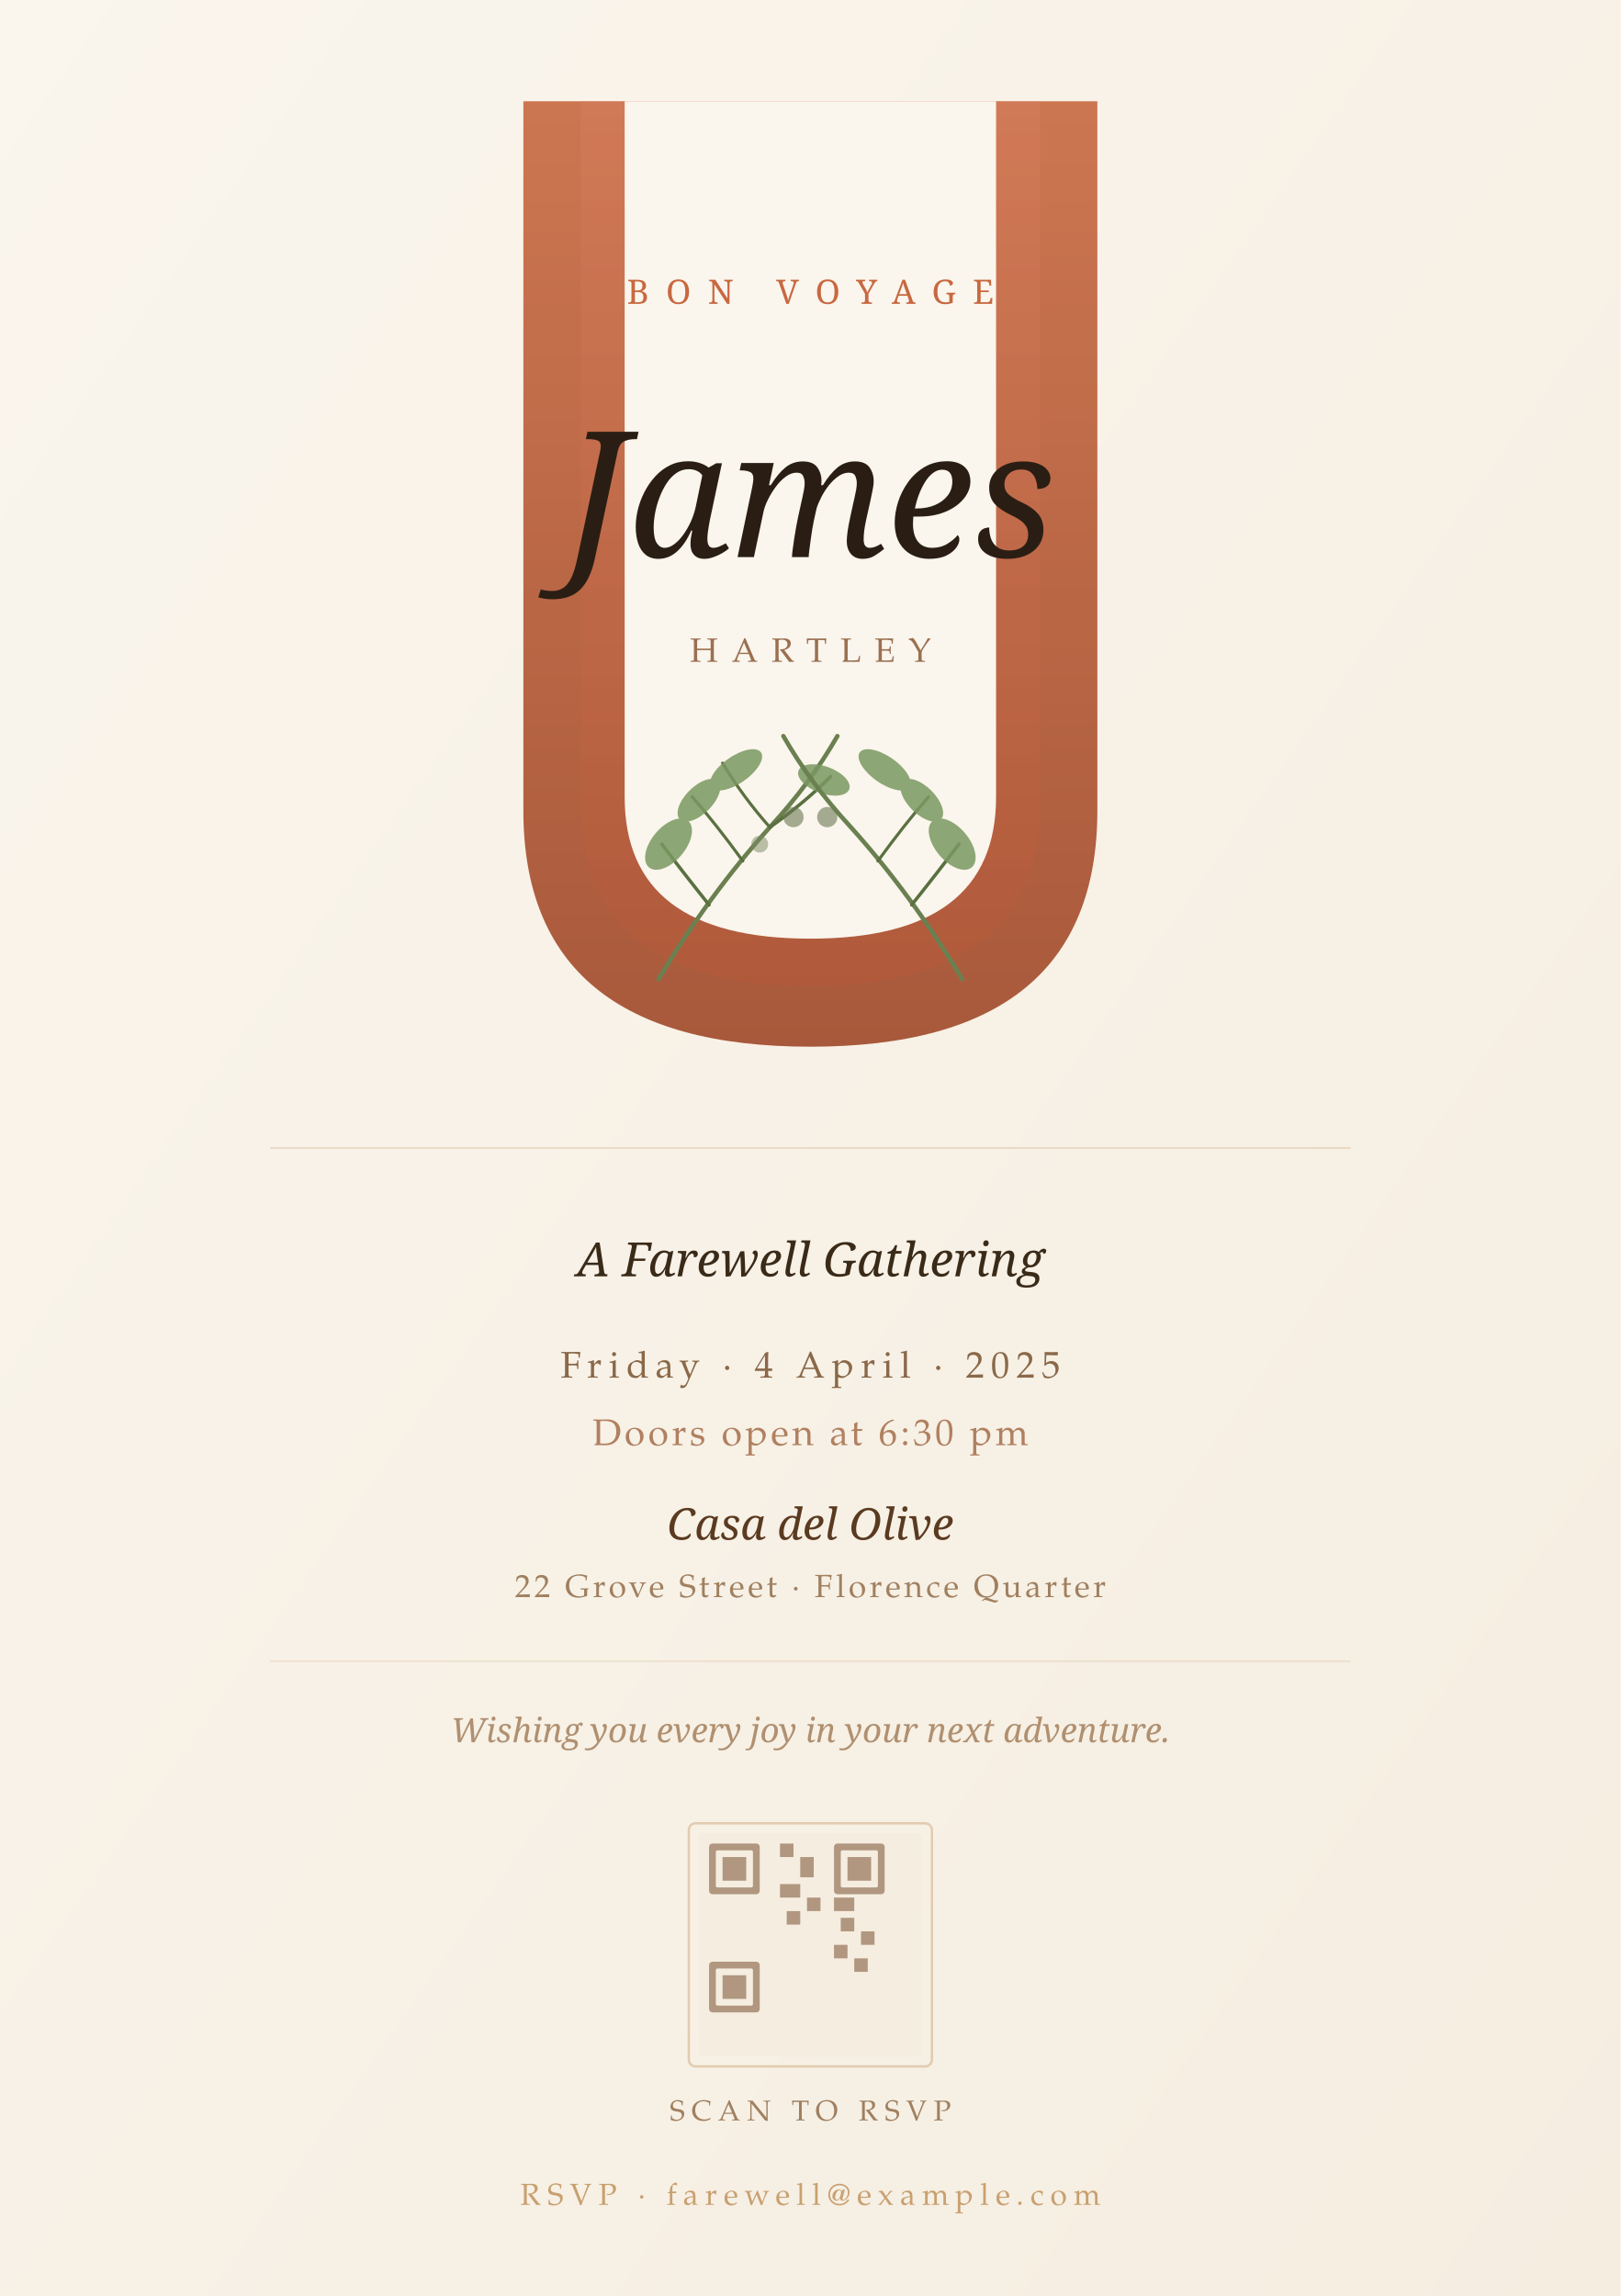
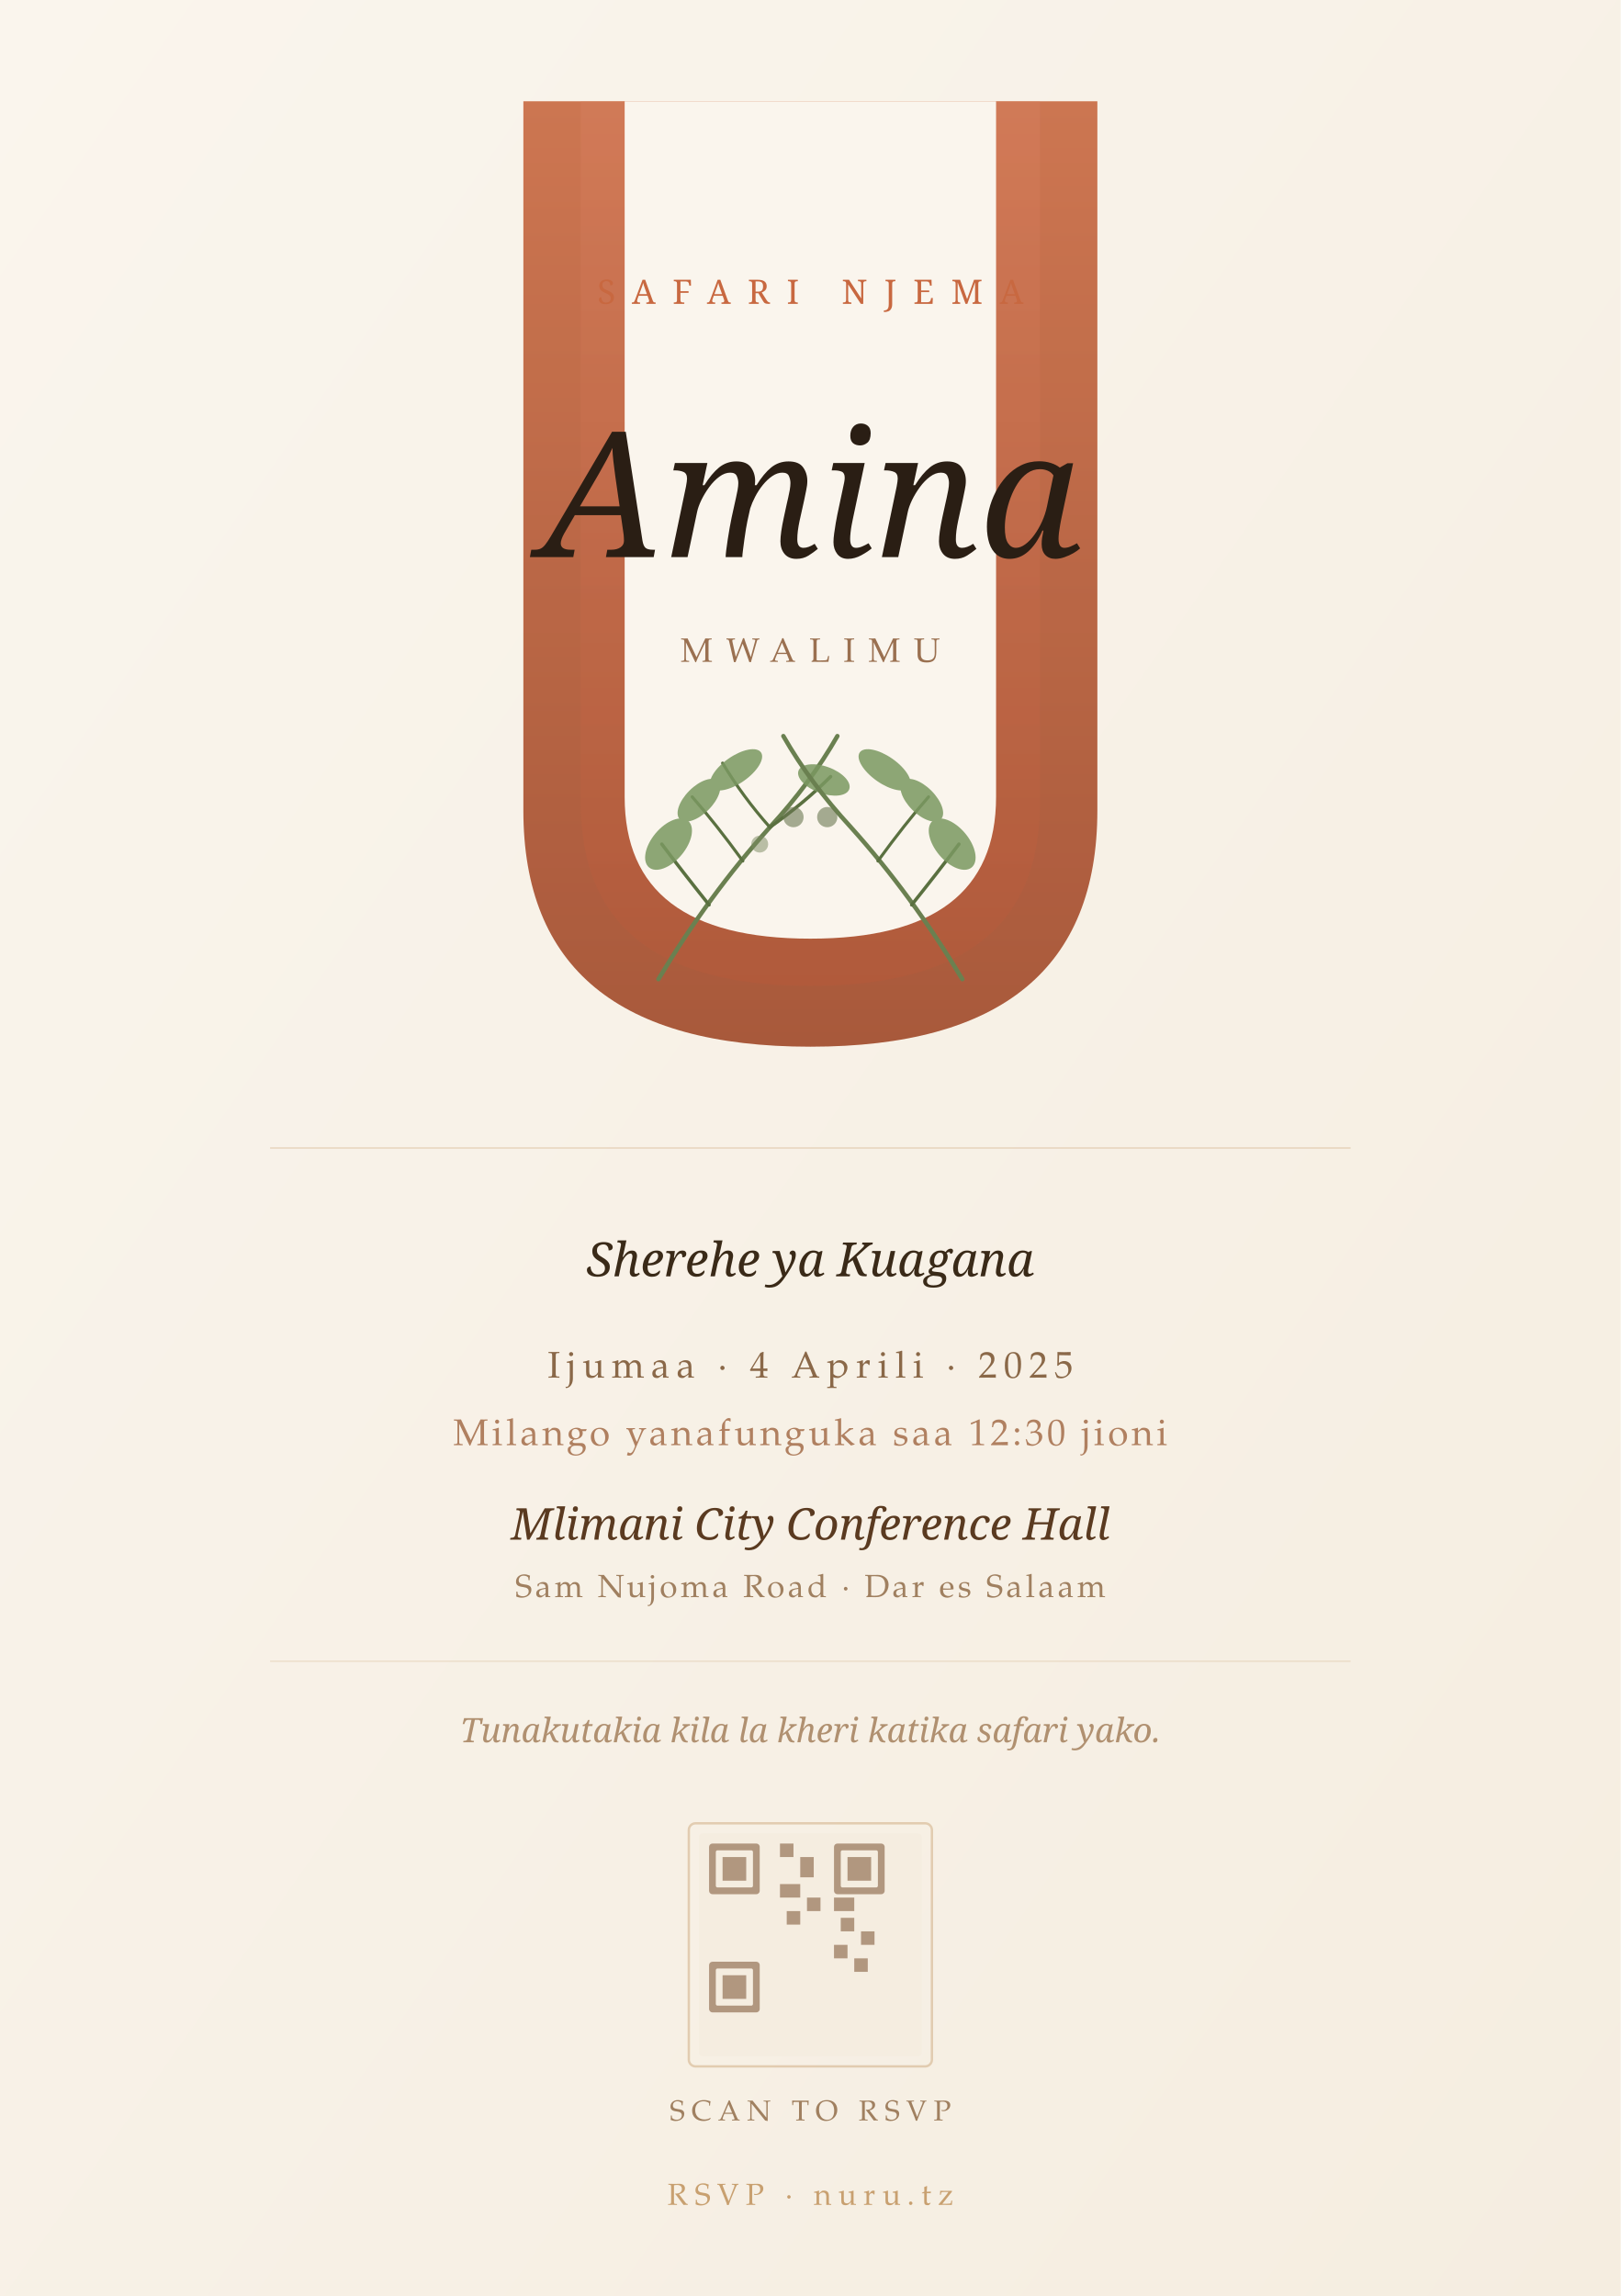
<svg xmlns="http://www.w3.org/2000/svg" viewBox="0 0 480 680" width="480" height="680">
  <defs>
    <linearGradient id="bg" x1="0%" y1="0%" x2="100%" y2="100%">
      <stop offset="0%" stop-color="#faf5ed" />
      <stop offset="100%" stop-color="#f5ede0" />
    </linearGradient>
    <linearGradient id="archFill" x1="0%" y1="0%" x2="0%" y2="100%">
      <stop offset="0%" stop-color="#c86840" />
      <stop offset="100%" stop-color="#a04828" />
    </linearGradient>
    <linearGradient id="archFillLight" x1="0%" y1="0%" x2="0%" y2="100%">
      <stop offset="0%" stop-color="#d88060" />
      <stop offset="100%" stop-color="#b85838" />
    </linearGradient>
  </defs>
  <rect width="480" height="680" fill="url(#bg)" />
  <path d="M155,30 L155,240 Q155,310 240,310 Q325,310 325,240 L325,30 Z" fill="url(#archFill)" opacity="0.9" />
  <path d="M172,30 L172,238 Q172,292 240,292 Q308,292 308,238 L308,30 Z" fill="url(#archFillLight)" opacity="0.4" />
  <path d="M185,30 L185,236 Q185,278 240,278 Q295,278 295,236 L295,30 Z" fill="#faf5ed" />
  <g stroke="#5a7040" fill="none" stroke-linecap="round">
    <path d="M195,290 Q210,265 228,245 Q240,232 248,218" stroke-width="1.3" stroke="#6a8050" />
    <path d="M210,268 Q202,258 196,250" stroke-width="1" />
    <path d="M220,255 Q212,244 205,236" stroke-width="0.9" />
    <path d="M228,245 Q238,238 246,230" stroke-width="1" />
    <path d="M228,245 Q220,236 214,226" stroke-width="0.9" />
  </g>
  <g fill="#7a9860" opacity="0.85">
    <ellipse cx="198" cy="250" rx="9" ry="5" transform="rotate(-50,198,250)" />
    <ellipse cx="207" cy="237" rx="8" ry="4" transform="rotate(-45,207,237)" />
    <ellipse cx="244" cy="231" rx="8" ry="4" transform="rotate(20,244,231)" />
    <ellipse cx="218" cy="228" rx="9" ry="4" transform="rotate(-35,218,228)" />
    <circle cx="235" cy="242" r="3" fill="#6a7850" opacity="0.7" />
    <circle cx="225" cy="250" r="2.5" fill="#7a8860" opacity="0.6" />
  </g>
  <g stroke="#5a7040" fill="none" stroke-linecap="round">
    <path d="M285,290 Q270,265 252,245 Q240,232 232,218" stroke-width="1.3" stroke="#6a8050" />
    <path d="M270,268 Q278,258 284,250" stroke-width="1" />
    <path d="M260,255 Q268,244 275,236" stroke-width="0.9" />
  </g>
  <g fill="#7a9860" opacity="0.85">
    <ellipse cx="282" cy="250" rx="9" ry="5" transform="rotate(50,282,250)" />
    <ellipse cx="273" cy="237" rx="8" ry="4" transform="rotate(45,273,237)" />
    <ellipse cx="262" cy="228" rx="9" ry="4" transform="rotate(35,262,228)" />
    <circle cx="245" cy="242" r="3" fill="#6a7850" opacity="0.7" />
  </g>
-   <text x="240" y="90" font-family="Georgia,serif" font-size="10" fill="#c86840" letter-spacing="5" text-anchor="middle">BON VOYAGE</text>
-   <text x="240" y="165" font-family="Georgia,serif" font-size="52" fill="#2a1e14" font-style="italic" text-anchor="middle" id="honoree">James</text>
-   <text x="240" y="196" font-family="'Palatino Linotype',Palatino,serif" font-size="10" fill="#9a7050" letter-spacing="4" text-anchor="middle" id="surname">HARTLEY</text>
+   <text x="240" y="90" font-family="Georgia,serif" font-size="10" fill="#c86840" letter-spacing="5" text-anchor="middle">SAFARI NJEMA</text>
+   <text x="240" y="165" font-family="Georgia,serif" font-size="52" fill="#2a1e14" font-style="italic" text-anchor="middle" id="honoree">Amina</text>
+   <text x="240" y="196" font-family="'Palatino Linotype',Palatino,serif" font-size="10" fill="#9a7050" letter-spacing="4" text-anchor="middle" id="surname">MWALIMU</text>
  <line x1="80" y1="340" x2="400" y2="340" stroke="#c8a070" stroke-width="0.5" opacity="0.3" />
-   <text x="240" y="378" font-family="Georgia,serif" font-size="14" fill="#3a2a18" font-style="italic" text-anchor="middle">A Farewell Gathering</text>
-   <text x="240" y="408" font-family="'Palatino Linotype',Palatino,serif" font-size="11" fill="#8a6848" letter-spacing="2" text-anchor="middle" id="date">Friday · 4 April · 2025</text>
-   <text x="240" y="428" font-family="'Palatino Linotype',Palatino,serif" font-size="11" fill="#b08060" letter-spacing="1" text-anchor="middle" id="time">Doors open at 6:30 pm</text>
-   <text x="240" y="456" font-family="Georgia,serif" font-size="13" fill="#5a3a20" font-style="italic" text-anchor="middle" id="venue">Casa del Olive</text>
-   <text x="240" y="473" font-family="'Palatino Linotype',Palatino,serif" font-size="9.5" fill="#a08060" letter-spacing="1" text-anchor="middle" id="address">22 Grove Street · Florence Quarter</text>
+   <text x="240" y="378" font-family="Georgia,serif" font-size="14" fill="#3a2a18" font-style="italic" text-anchor="middle">Sherehe ya Kuagana</text>
+   <text x="240" y="408" font-family="'Palatino Linotype',Palatino,serif" font-size="11" fill="#8a6848" letter-spacing="2" text-anchor="middle" id="date">Ijumaa · 4 Aprili · 2025</text>
+   <text x="240" y="428" font-family="'Palatino Linotype',Palatino,serif" font-size="11" fill="#b08060" letter-spacing="1" text-anchor="middle" id="time">Milango yanafunguka saa 12:30 jioni</text>
+   <text x="240" y="456" font-family="Georgia,serif" font-size="13" fill="#5a3a20" font-style="italic" text-anchor="middle" id="venue">Mlimani City Conference Hall</text>
+   <text x="240" y="473" font-family="'Palatino Linotype',Palatino,serif" font-size="9.5" fill="#a08060" letter-spacing="1" text-anchor="middle" id="address">Sam Nujoma Road · Dar es Salaam</text>
  <line x1="80" y1="492" x2="400" y2="492" stroke="#c8a070" stroke-width="0.4" opacity="0.25" />
-   <text x="240" y="516" font-family="Georgia,serif" font-size="10" fill="#b09070" font-style="italic" text-anchor="middle">Wishing you every joy in your next adventure.</text>
+   <text x="240" y="516" font-family="Georgia,serif" font-size="10" fill="#b09070" font-style="italic" text-anchor="middle">Tunakutakia kila la kheri katika safari yako.</text>
  <rect x="204" y="540" width="72" height="72" rx="2" fill="none" stroke="#c8a070" stroke-width="0.7" opacity="0.45" />
  <rect x="207" y="543" width="66" height="66" rx="1" fill="#f5ede0" />
  <g fill="#7a5030" opacity="0.55">
    <rect x="210" y="546" width="15" height="15" rx="1" />
    <rect x="212" y="548" width="11" height="11" rx="0.5" fill="#f5ede0" />
    <rect x="214" y="550" width="7" height="7" fill="#7a5030" />
    <rect x="247" y="546" width="15" height="15" rx="1" />
    <rect x="249" y="548" width="11" height="11" rx="0.5" fill="#f5ede0" />
    <rect x="251" y="550" width="7" height="7" fill="#7a5030" />
    <rect x="210" y="581" width="15" height="15" rx="1" />
    <rect x="212" y="583" width="11" height="11" rx="0.5" fill="#f5ede0" />
    <rect x="214" y="585" width="7" height="7" fill="#7a5030" />
    <rect x="231" y="546" width="4" height="4" />
    <rect x="237" y="550" width="4" height="6" />
    <rect x="231" y="558" width="6" height="4" />
    <rect x="239" y="562" width="4" height="4" />
    <rect x="233" y="566" width="4" height="4" />
    <rect x="247" y="562" width="6" height="4" />
    <rect x="249" y="568" width="4" height="4" />
    <rect x="255" y="572" width="4" height="4" />
    <rect x="247" y="576" width="4" height="4" />
    <rect x="253" y="580" width="4" height="4" />
  </g>
  <text x="240" y="628" font-family="'Palatino Linotype',Palatino,serif" font-size="8.5" fill="#a08060" letter-spacing="2" text-anchor="middle">SCAN TO RSVP</text>
-   <text x="240" y="653" font-family="'Palatino Linotype',Palatino,serif" font-size="9" fill="#c8a070" letter-spacing="2" text-anchor="middle" id="rsvp">RSVP · farewell@example.com</text>
+   <text x="240" y="653" font-family="'Palatino Linotype',Palatino,serif" font-size="9" fill="#c8a070" letter-spacing="2" text-anchor="middle" id="rsvp">RSVP · nuru.tz</text>
</svg>
